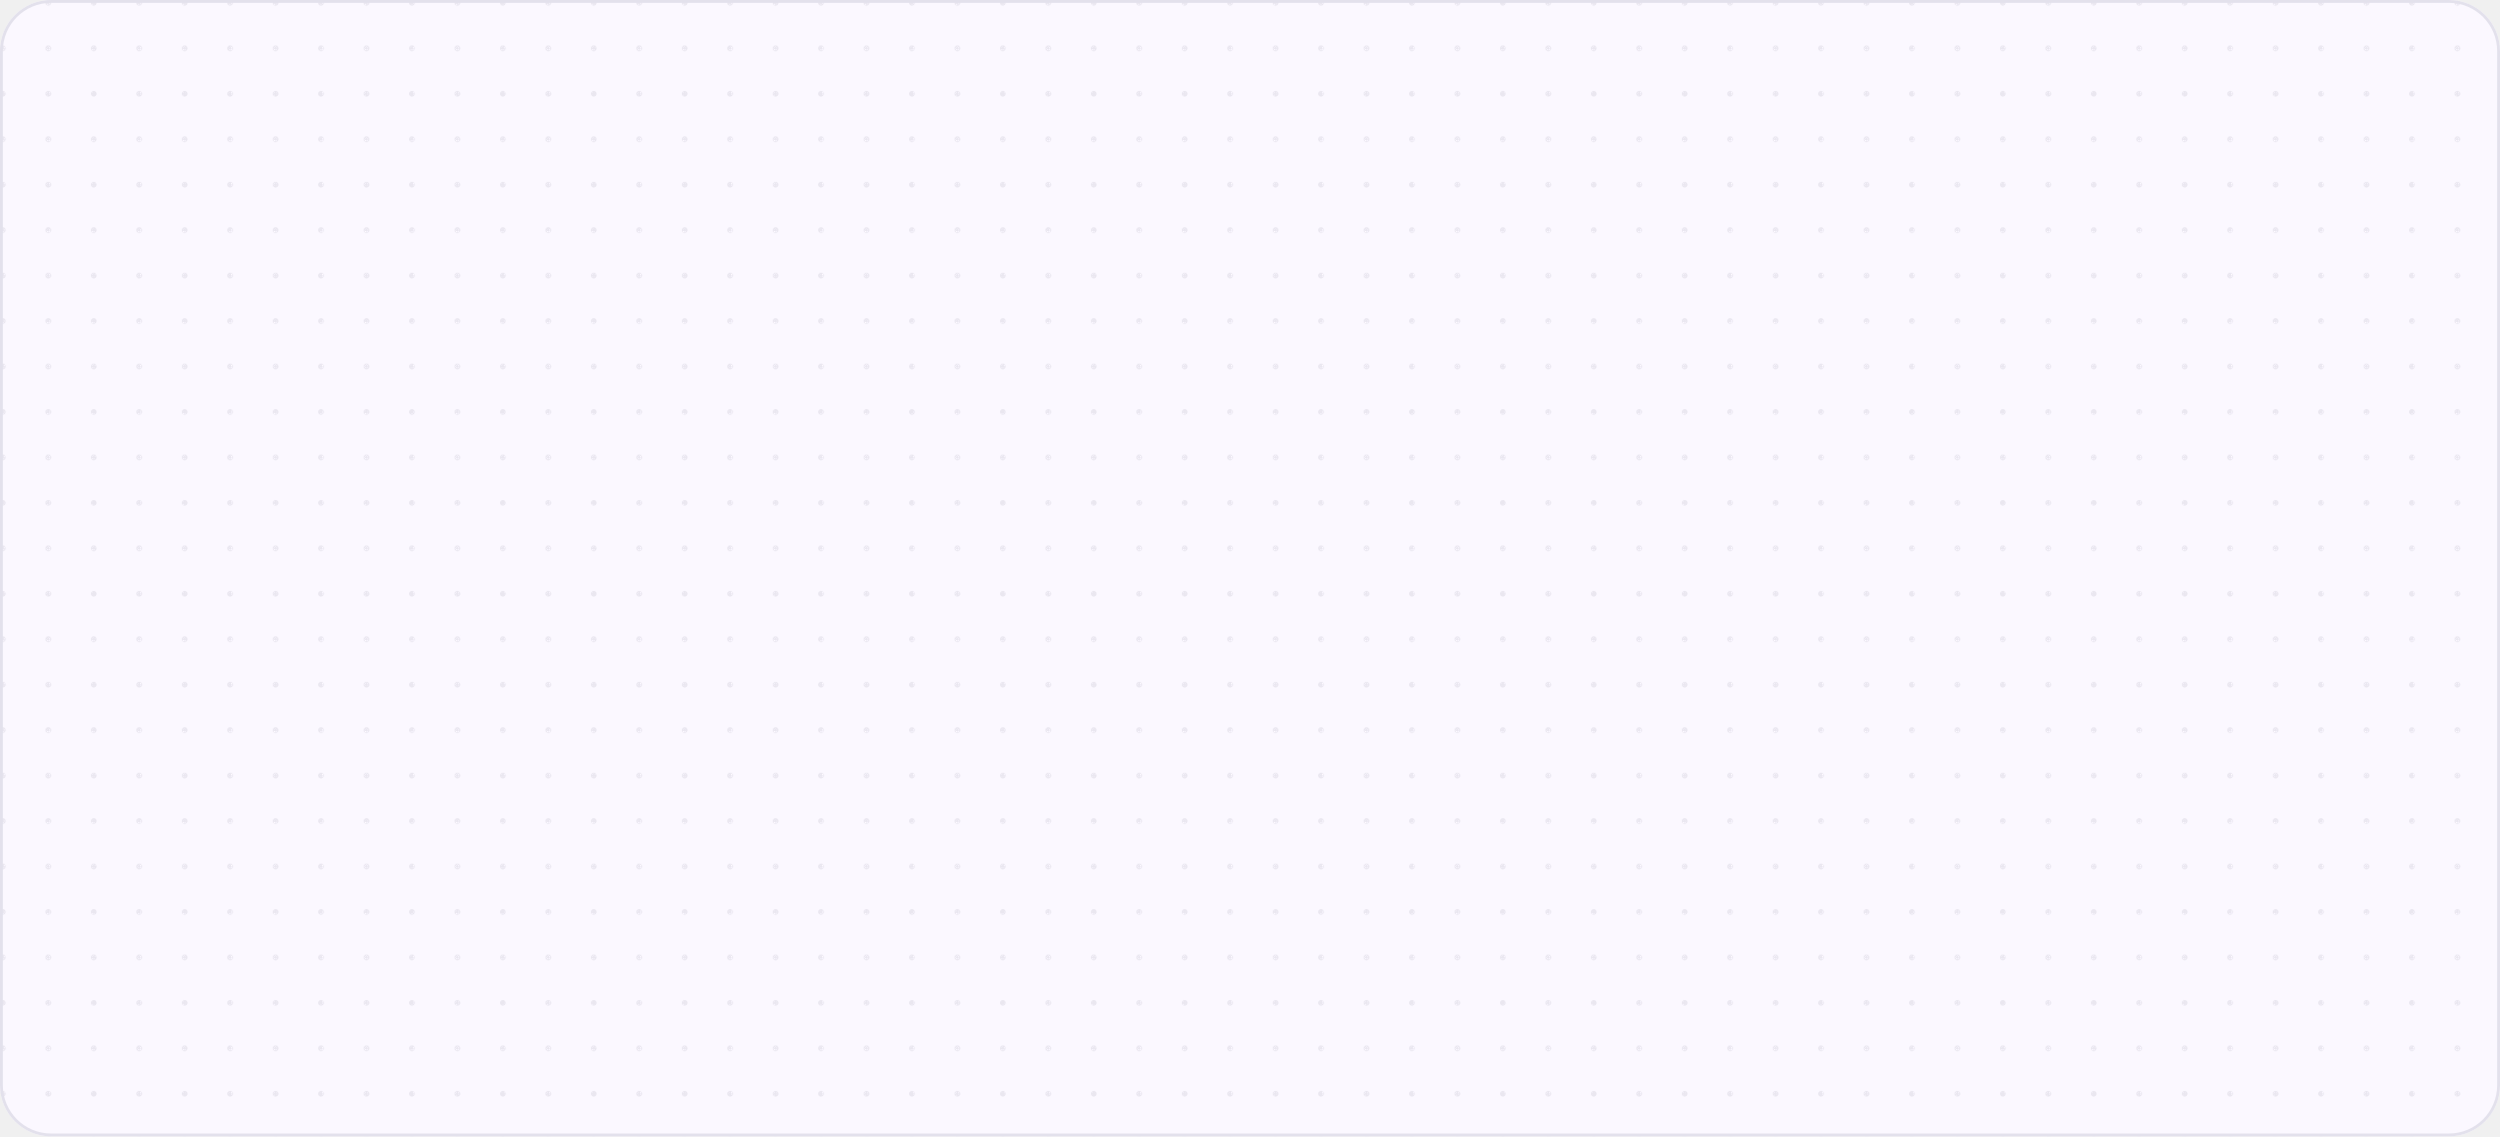
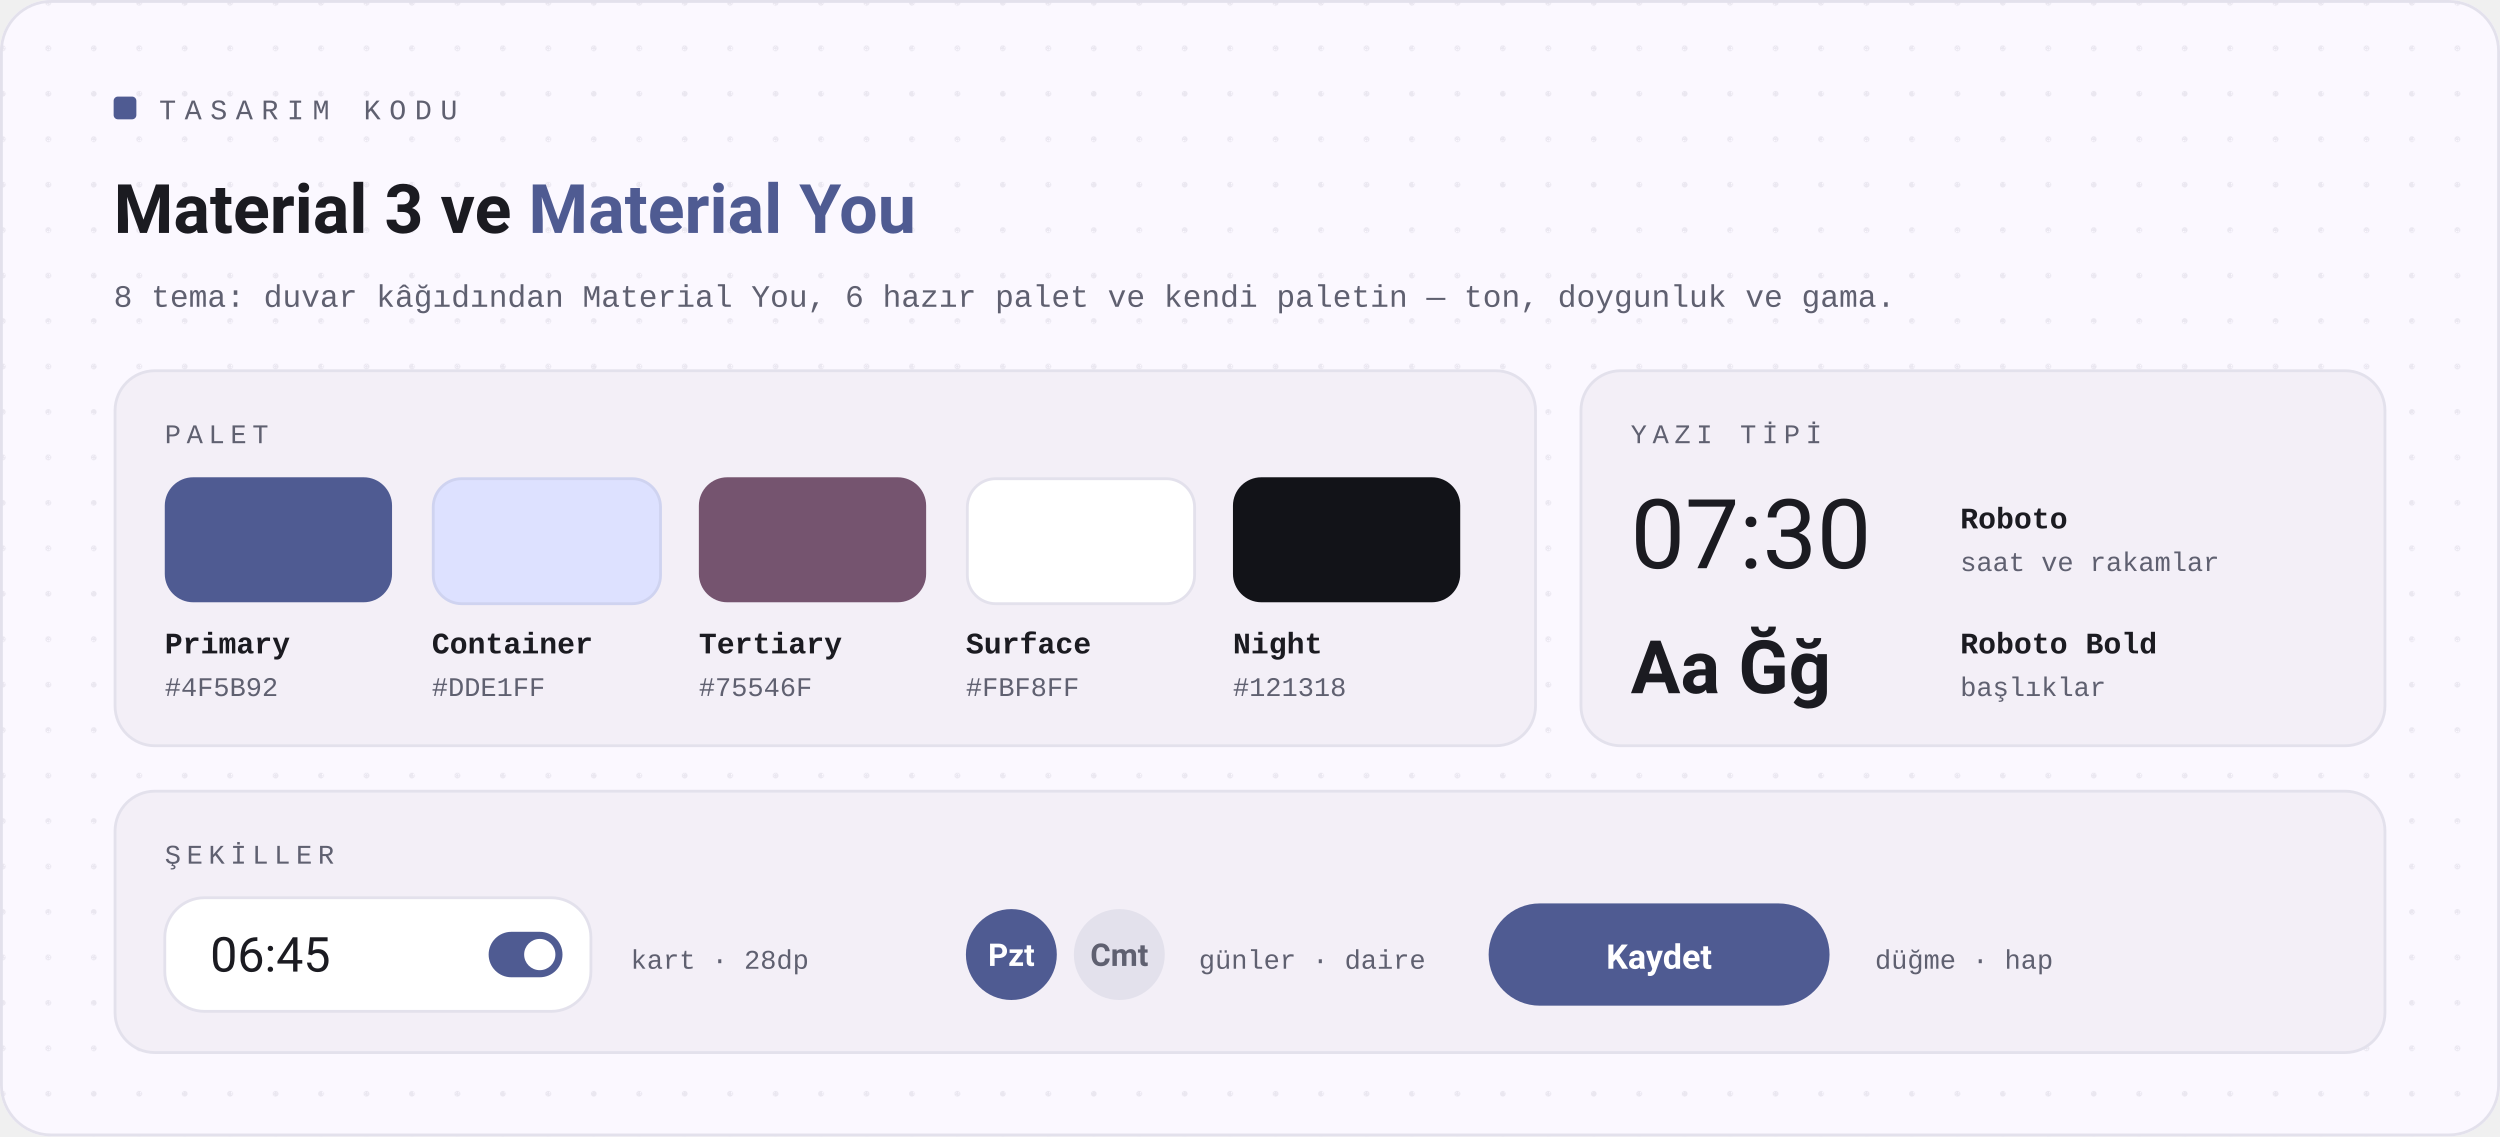
<svg xmlns="http://www.w3.org/2000/svg" width="880" height="400" viewBox="0 0 880 400" role="img" aria-label="TASARIM KODU — Material 3 ve Material You">
  <style>
.m{font-family:"JetBrains Mono",SFMono-Regular,Consolas,"Liberation Mono",Menlo,monospace}
.s{font-family:"Google Sans",Roboto,"Segoe UI",Helvetica,Arial,sans-serif}
- .f{opacity:0;animation:in .7s ease-out forwards}
+ .f{animation:in .7s ease-out both}
.d1{animation-delay:.1s}.d2{animation-delay:.25s}.d3{animation-delay:.4s}
@keyframes in{from{opacity:0;transform:translateY(6px)}to{opacity:1;transform:none}}
.card{fill:#F3EFF7;stroke:#E3E1EC}
.lbl{font-size:9.5px;fill:#5F6070;letter-spacing:2px}
.nm{font-size:10.5px;font-weight:700;fill:#1B1B21}
.hx{font-size:9.5px;fill:#5F6070}
</style>
  <defs>
    <pattern id="dots" width="16" height="16" patternUnits="userSpaceOnUse">
      <circle cx="1" cy="1" r="1" fill="#EAE7F0" />
    </pattern>
  </defs>
  <rect width="880" height="400" rx="18" fill="#FBF8FF" />
  <rect width="880" height="400" rx="18" fill="url(#dots)" />
  <rect x=".5" y=".5" width="879" height="399" rx="17.5" fill="none" stroke="#E3E1EC" />
  <g class="f d1">
    <rect x="40" y="34" width="8" height="8" rx="1.5" fill="#4F5B92" />
    <text x="56" y="42" class="m" font-size="10" fill="#5F6070" letter-spacing="3">TASARIM KODU</text>
    <text x="40" y="82" class="s" font-size="24" font-weight="700" fill="#1B1B21">Material 3 ve <tspan fill="#4F5B92">Material You</tspan>
    </text>
    <text x="40" y="108" class="m" font-size="11" fill="#5F6070">8 tema: duvar kâğıdından Material You, 6 hazır palet ve kendi paletin — ton, doygunluk ve gama.</text>
  </g>
  <g class="f d2">
    <rect x="40.5" y="130.5" width="500" height="132" rx="14" class="card" />
    <text x="58" y="156" class="m lbl">PALET</text>
    <rect x="58" y="168" width="80" height="44" rx="10" fill="#4F5B92" />
    <text x="58" y="230" class="m nm">Primary</text>
    <text x="58" y="245" class="m hx">#4F5B92</text>
    <rect x="152.5" y="168.5" width="80" height="44" rx="10" fill="#DDE1FF" stroke="#CFD3F0" />
    <text x="152" y="230" class="m nm">Container</text>
    <text x="152" y="245" class="m hx">#DDE1FF</text>
    <rect x="246" y="168" width="80" height="44" rx="10" fill="#75546F" />
    <text x="246" y="230" class="m nm">Tertiary</text>
    <text x="246" y="245" class="m hx">#75546F</text>
    <rect x="340.5" y="168.5" width="80" height="44" rx="10" fill="#FFFFFF" stroke="#E3E1EC" />
    <text x="340" y="230" class="m nm">Surface</text>
    <text x="340" y="245" class="m hx">#FBF8FF</text>
    <rect x="434" y="168" width="80" height="44" rx="10" fill="#121318" />
    <text x="434" y="230" class="m nm">Night</text>
    <text x="434" y="245" class="m hx">#121318</text>
  </g>
  <g class="f d2">
    <rect x="556.5" y="130.5" width="283" height="132" rx="14" class="card" />
    <text x="574" y="156" class="m lbl">YAZI TİPİ</text>
    <text x="574" y="200" class="s" font-size="34" fill="#1B1B21">07:30</text>
    <text x="690" y="186" class="m nm">Roboto</text>
    <text x="690" y="201" class="m hx">saat ve rakamlar</text>
    <text x="574" y="244" class="s" font-size="26" font-weight="700" fill="#1B1B21">Aa Ğğ</text>
    <text x="690" y="230" class="m nm">Roboto Bold</text>
    <text x="690" y="245" class="m hx">başlıklar</text>
  </g>
  <g class="f d3">
    <rect x="40.5" y="278.5" width="799" height="92" rx="14" class="card" />
    <text x="58" y="304" class="m lbl">ŞEKİLLER</text>
    <rect x="58" y="316" width="150" height="40" rx="14" fill="#FFFFFF" stroke="#E3E1EC" />
    <text x="74" y="342" class="s" font-size="17" fill="#1B1B21">06:45</text>
    <rect x="172" y="328" width="26" height="16" rx="8" fill="#4F5B92" />
    <circle cx="190" cy="336" r="5.5" fill="#fff" />
    <text x="222" y="341" class="m hx">kart · 28dp</text>
    <circle cx="356" cy="336" r="16" fill="#4F5B92" />
    <text x="356" y="340" class="s" font-size="11" font-weight="700" fill="#fff" text-anchor="middle">Pzt</text>
    <circle cx="394" cy="336" r="16" fill="#E3E1EC" />
    <text x="394" y="340" class="s" font-size="11" font-weight="700" fill="#5F6070" text-anchor="middle">Cmt</text>
    <text x="422" y="341" class="m hx">günler · daire</text>
    <rect x="524" y="318" width="120" height="36" rx="18" fill="#4F5B92" />
    <text x="584" y="341" class="s" font-size="12" font-weight="700" fill="#fff" text-anchor="middle">Kaydet</text>
    <text x="660" y="341" class="m hx">düğme · hap</text>
  </g>
</svg>
